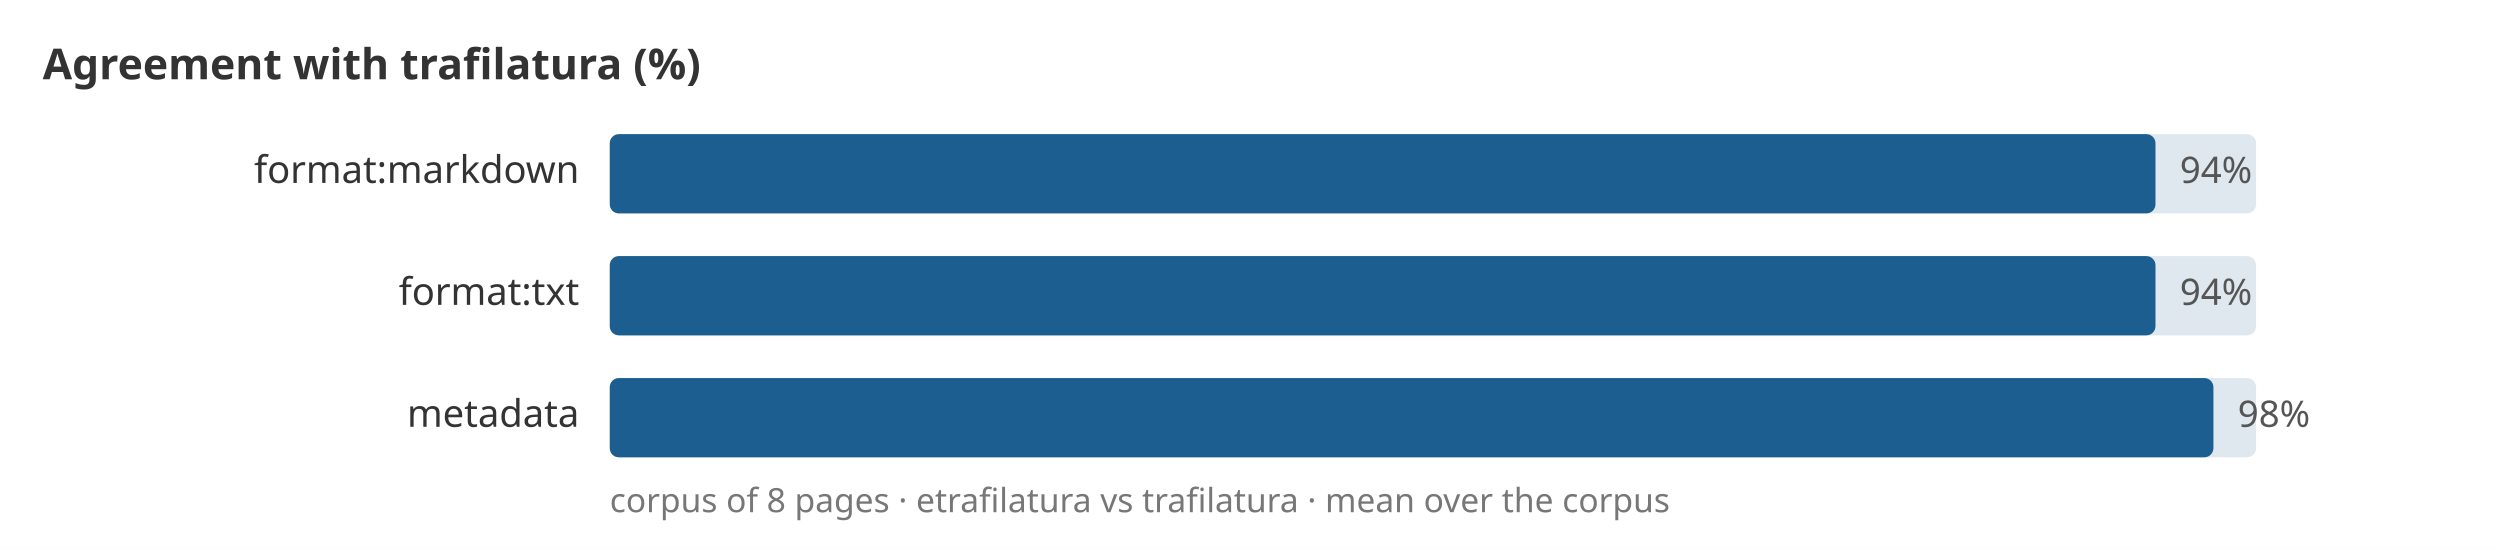
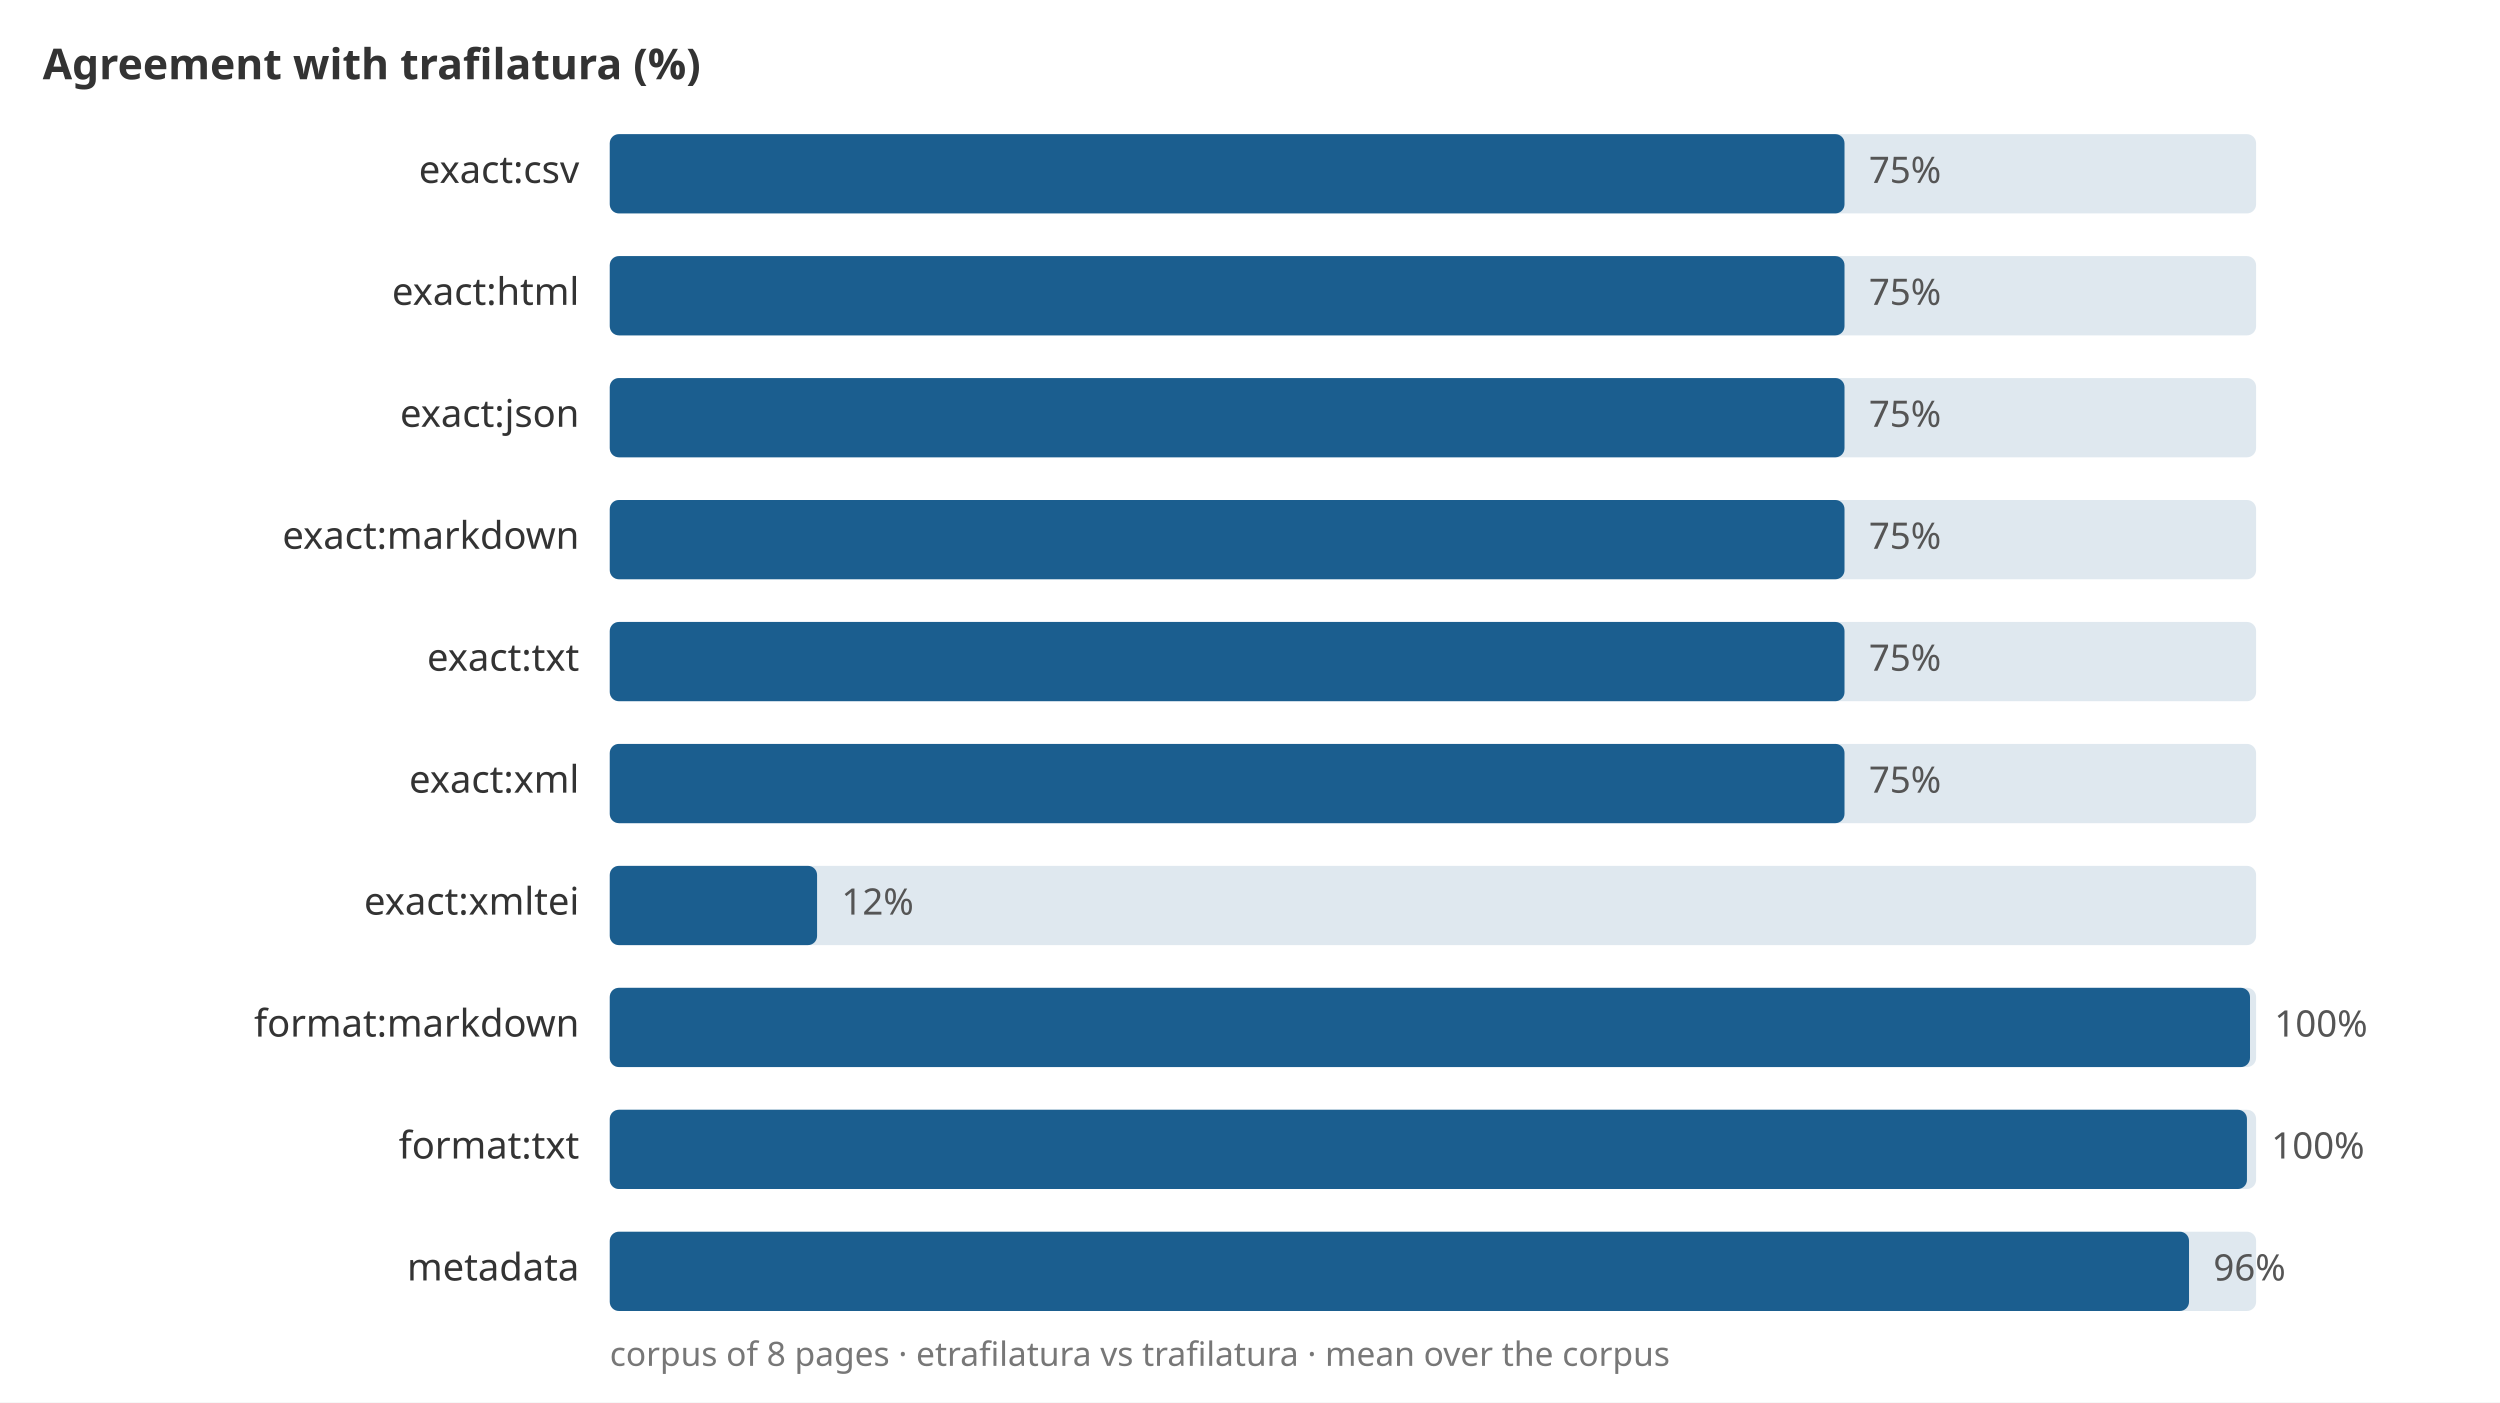
- <svg xmlns="http://www.w3.org/2000/svg" width="820" height="180" role="img">
+ <svg xmlns="http://www.w3.org/2000/svg" width="820" height="460" role="img">
  <rect width="100%" height="100%" fill="#ffffff" />
  <text x="14" y="26" font-family="sans-serif" font-size="14" font-weight="bold" fill="#333">Agreement with trafilatura (%)</text>
-   <text x="190" y="60" text-anchor="end" font-family="sans-serif" font-size="12.5" fill="#333">format:markdown</text>
+   <text x="190" y="60" text-anchor="end" font-family="sans-serif" font-size="12.5" fill="#333">exact:csv</text>
  <rect x="200" y="44" width="540" height="26" rx="3" fill="#dfe8ef" />
-   <rect x="200" y="44" width="507" height="26" rx="3" fill="#1b5e8f" />
-   <text x="715" y="60" font-family="sans-serif" font-size="12" fill="#555">94%</text>
-   <text x="190" y="100" text-anchor="end" font-family="sans-serif" font-size="12.5" fill="#333">format:txt</text>
+   <rect x="200" y="44" width="405" height="26" rx="3" fill="#1b5e8f" />
+   <text x="613" y="60" font-family="sans-serif" font-size="12" fill="#555">75%</text>
+   <text x="190" y="100" text-anchor="end" font-family="sans-serif" font-size="12.5" fill="#333">exact:html</text>
  <rect x="200" y="84" width="540" height="26" rx="3" fill="#dfe8ef" />
-   <rect x="200" y="84" width="507" height="26" rx="3" fill="#1b5e8f" />
-   <text x="715" y="100" font-family="sans-serif" font-size="12" fill="#555">94%</text>
-   <text x="190" y="140" text-anchor="end" font-family="sans-serif" font-size="12.5" fill="#333">metadata</text>
+   <rect x="200" y="84" width="405" height="26" rx="3" fill="#1b5e8f" />
+   <text x="613" y="100" font-family="sans-serif" font-size="12" fill="#555">75%</text>
+   <text x="190" y="140" text-anchor="end" font-family="sans-serif" font-size="12.5" fill="#333">exact:json</text>
  <rect x="200" y="124" width="540" height="26" rx="3" fill="#dfe8ef" />
-   <rect x="200" y="124" width="526" height="26" rx="3" fill="#1b5e8f" />
-   <text x="734" y="140" font-family="sans-serif" font-size="12" fill="#555">98%</text>
-   <text x="200" y="168" font-family="sans-serif" font-size="11" fill="#777">corpus of 8 pages · etrafilatura vs trafilatura · mean over the corpus</text>
+   <rect x="200" y="124" width="405" height="26" rx="3" fill="#1b5e8f" />
+   <text x="613" y="140" font-family="sans-serif" font-size="12" fill="#555">75%</text>
+   <text x="190" y="180" text-anchor="end" font-family="sans-serif" font-size="12.5" fill="#333">exact:markdown</text>
+   <rect x="200" y="164" width="540" height="26" rx="3" fill="#dfe8ef" />
+   <rect x="200" y="164" width="405" height="26" rx="3" fill="#1b5e8f" />
+   <text x="613" y="180" font-family="sans-serif" font-size="12" fill="#555">75%</text>
+   <text x="190" y="220" text-anchor="end" font-family="sans-serif" font-size="12.5" fill="#333">exact:txt</text>
+   <rect x="200" y="204" width="540" height="26" rx="3" fill="#dfe8ef" />
+   <rect x="200" y="204" width="405" height="26" rx="3" fill="#1b5e8f" />
+   <text x="613" y="220" font-family="sans-serif" font-size="12" fill="#555">75%</text>
+   <text x="190" y="260" text-anchor="end" font-family="sans-serif" font-size="12.5" fill="#333">exact:xml</text>
+   <rect x="200" y="244" width="540" height="26" rx="3" fill="#dfe8ef" />
+   <rect x="200" y="244" width="405" height="26" rx="3" fill="#1b5e8f" />
+   <text x="613" y="260" font-family="sans-serif" font-size="12" fill="#555">75%</text>
+   <text x="190" y="300" text-anchor="end" font-family="sans-serif" font-size="12.5" fill="#333">exact:xmltei</text>
+   <rect x="200" y="284" width="540" height="26" rx="3" fill="#dfe8ef" />
+   <rect x="200" y="284" width="68" height="26" rx="3" fill="#1b5e8f" />
+   <text x="276" y="300" font-family="sans-serif" font-size="12" fill="#555">12%</text>
+   <text x="190" y="340" text-anchor="end" font-family="sans-serif" font-size="12.5" fill="#333">format:markdown</text>
+   <rect x="200" y="324" width="540" height="26" rx="3" fill="#dfe8ef" />
+   <rect x="200" y="324" width="538" height="26" rx="3" fill="#1b5e8f" />
+   <text x="746" y="340" font-family="sans-serif" font-size="12" fill="#555">100%</text>
+   <text x="190" y="380" text-anchor="end" font-family="sans-serif" font-size="12.5" fill="#333">format:txt</text>
+   <rect x="200" y="364" width="540" height="26" rx="3" fill="#dfe8ef" />
+   <rect x="200" y="364" width="537" height="26" rx="3" fill="#1b5e8f" />
+   <text x="745" y="380" font-family="sans-serif" font-size="12" fill="#555">100%</text>
+   <text x="190" y="420" text-anchor="end" font-family="sans-serif" font-size="12.5" fill="#333">metadata</text>
+   <rect x="200" y="404" width="540" height="26" rx="3" fill="#dfe8ef" />
+   <rect x="200" y="404" width="518" height="26" rx="3" fill="#1b5e8f" />
+   <text x="726" y="420" font-family="sans-serif" font-size="12" fill="#555">96%</text>
+   <text x="200" y="448" font-family="sans-serif" font-size="11" fill="#777">corpus of 8 pages · etrafilatura vs trafilatura · mean over the corpus</text>
</svg>
